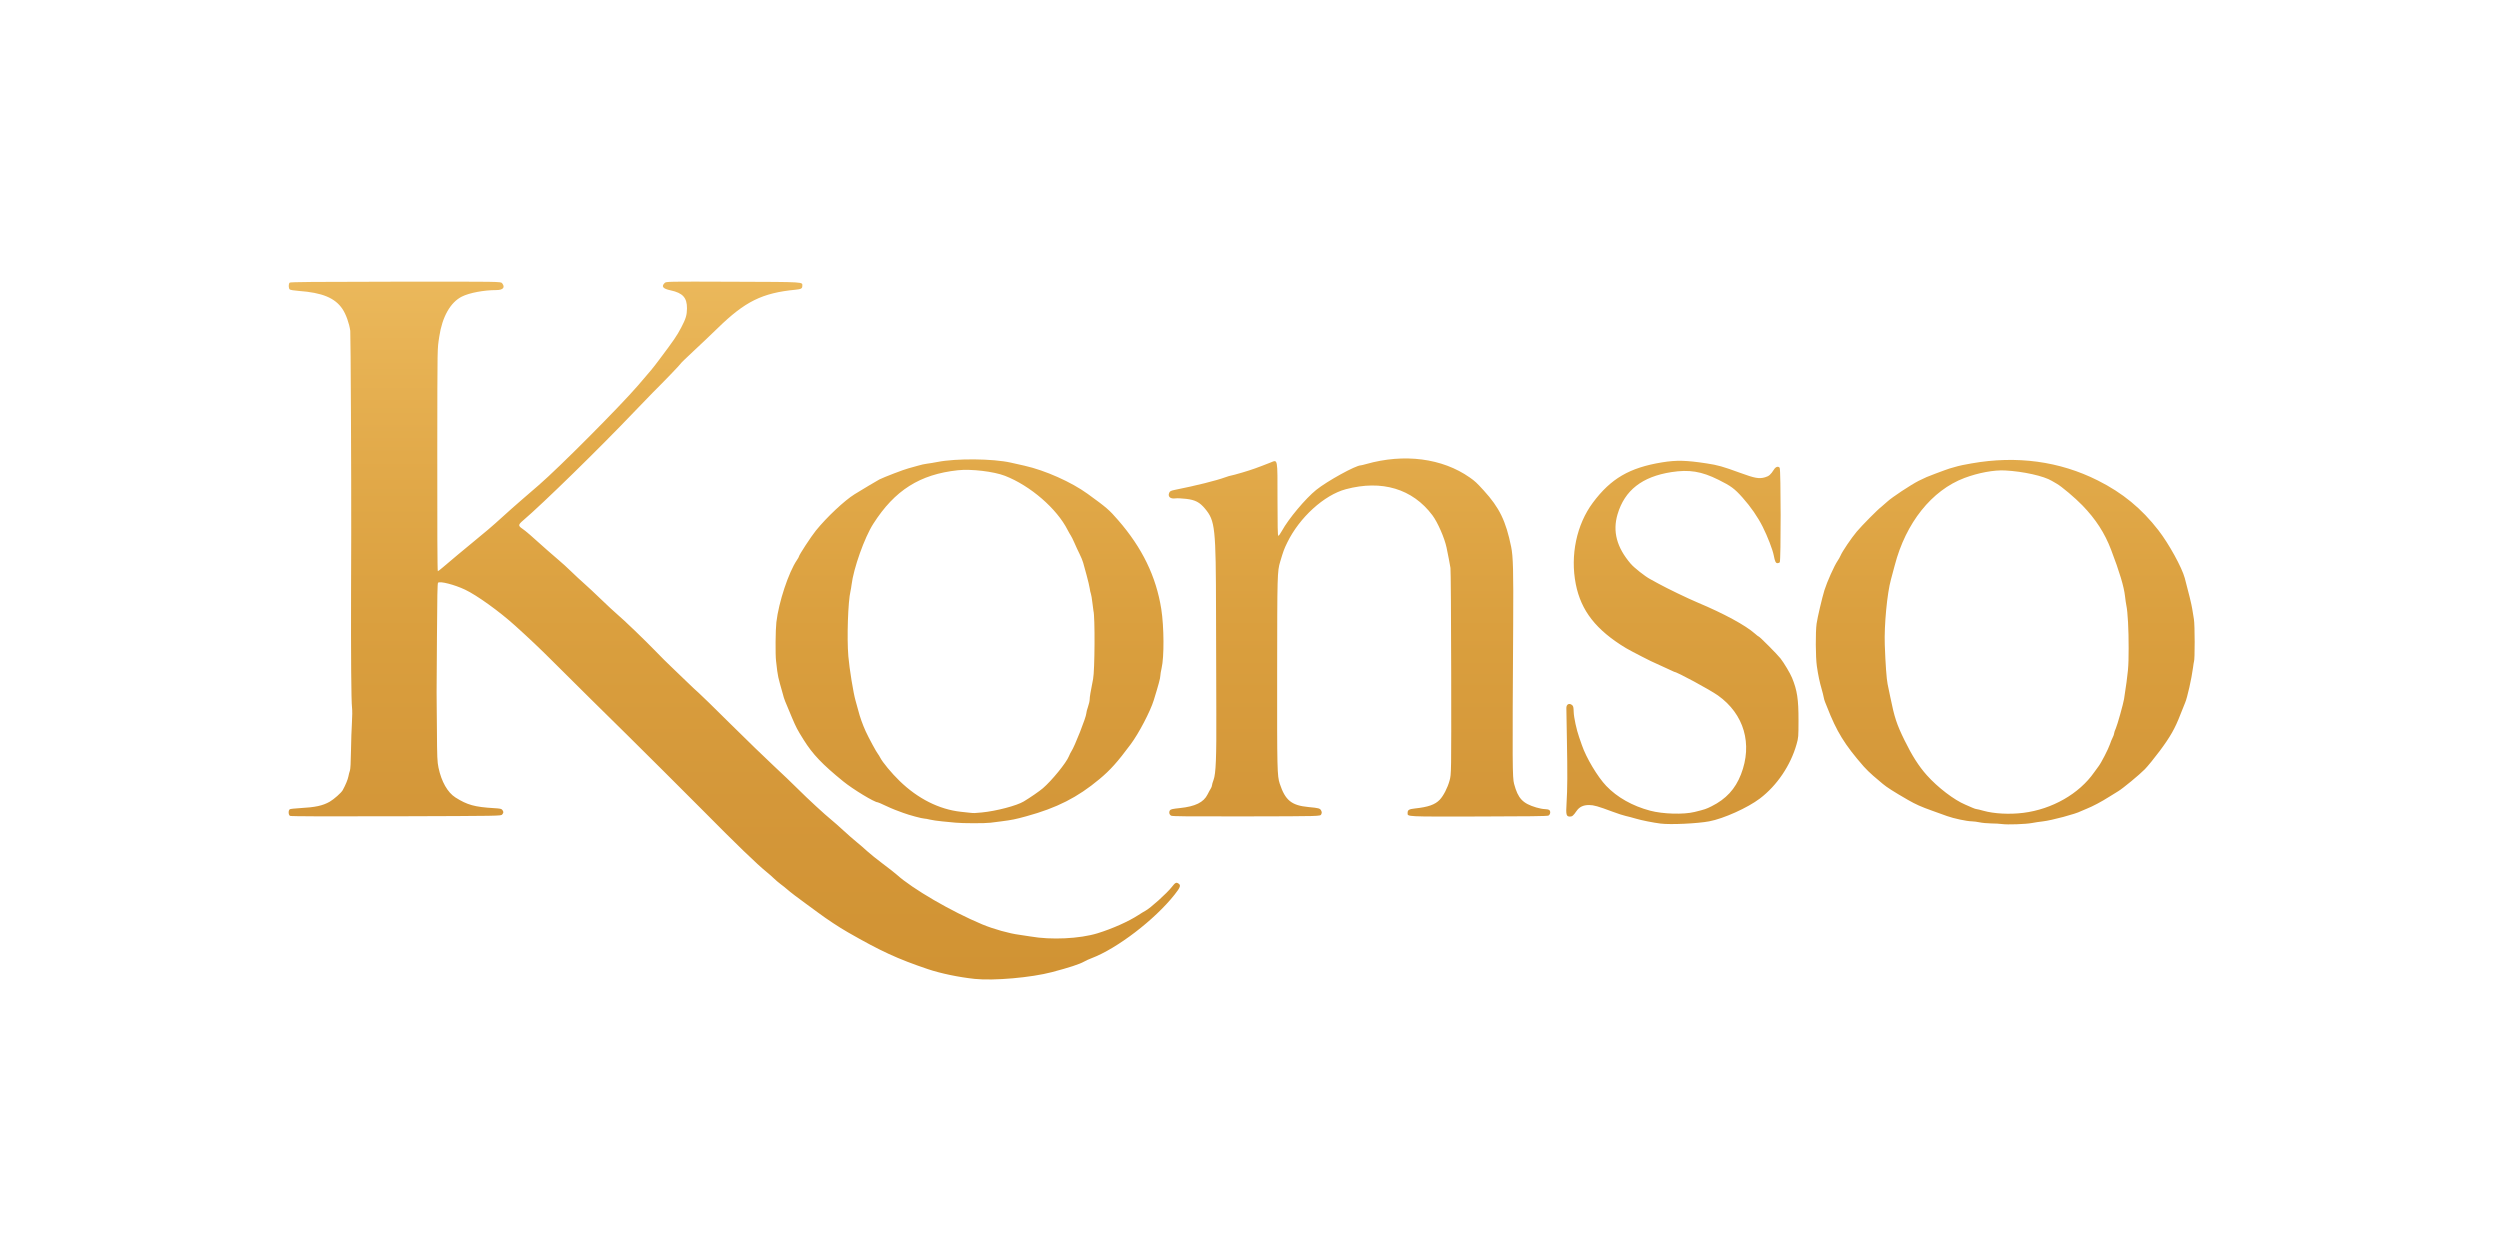
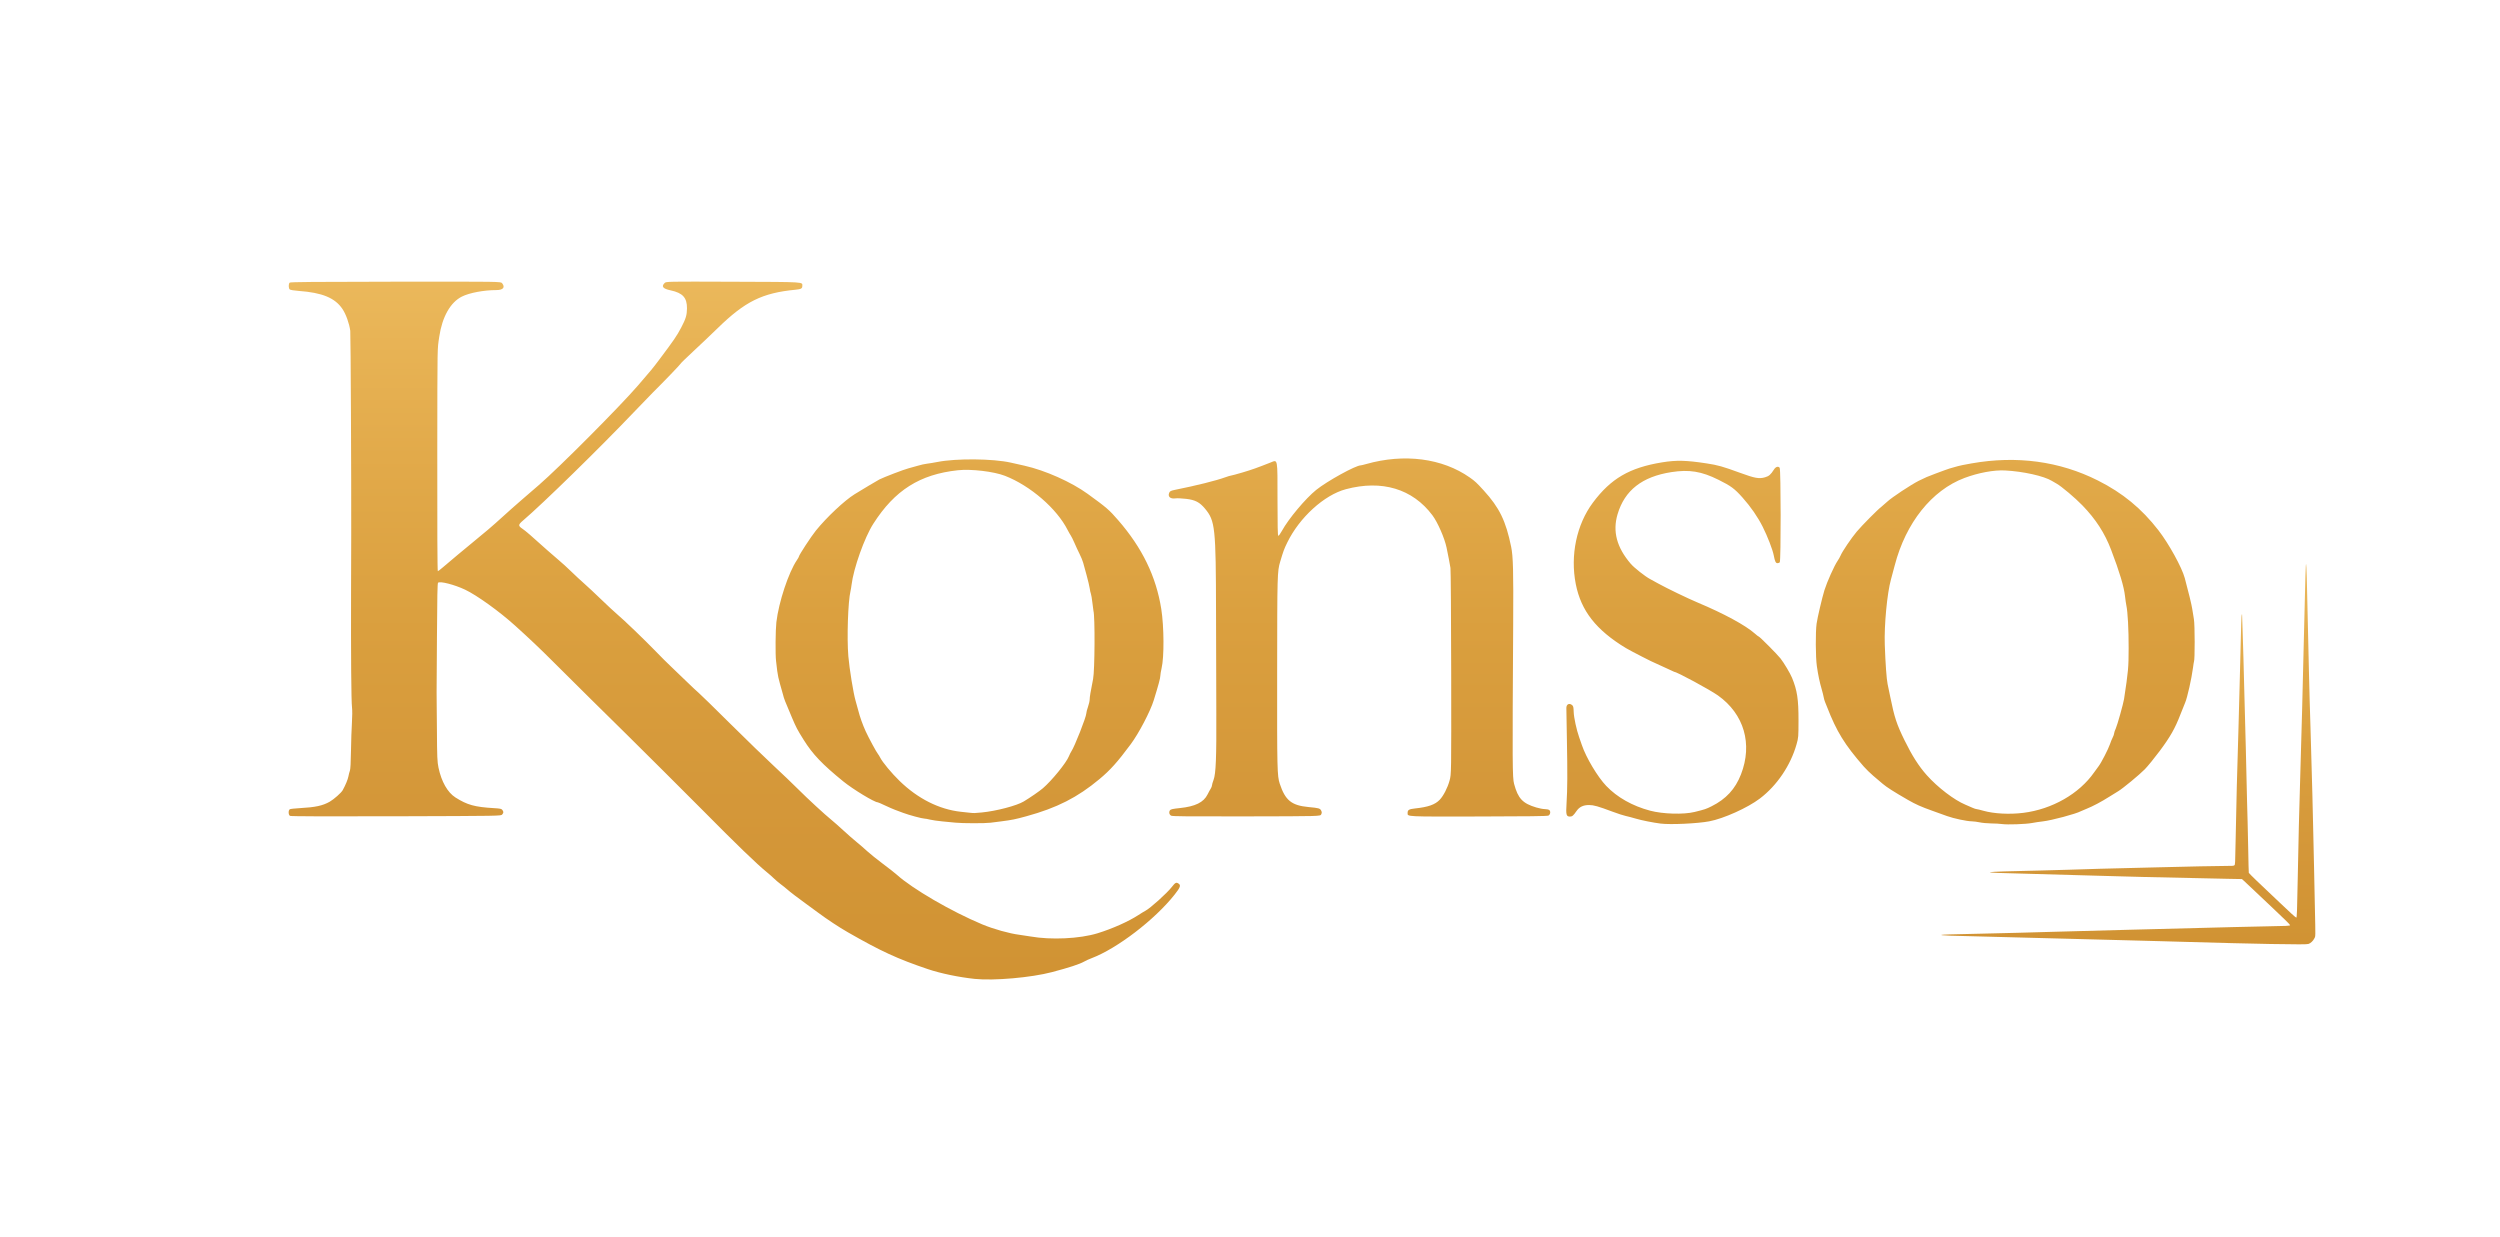
<svg xmlns="http://www.w3.org/2000/svg" viewBox="170 350 920 455" width="920" height="455">
  <defs>
    <linearGradient id="konsoFoil" x1="0" y1="0" x2="0" y2="1">
      <stop offset="0" stop-color="#EBB85B" />
      <stop offset=".25" stop-color="#E2AA4A" />
      <stop offset=".5" stop-color="#DA9F3E" />
      <stop offset=".75" stop-color="#D49739" />
      <stop offset="1" stop-color="#D19333" />
    </linearGradient>
  </defs>
  <path transform="translate(260 440)" fill="url(#konsoFoil)" fill-rule="evenodd" d="M268.75 270.24 C262.92 269.63 256.16 268.23 251.43 266.63 C240.30 262.87 234.21 260.07 222.00 253.07 C218.72 251.19 214.41 248.34 211.02 245.82 C209.59 244.75 207.55 243.26 206.49 242.50 C204.03 240.75 200.64 238.15 199.48 237.12 C198.99 236.69 197.98 235.88 197.23 235.33 C196.49 234.77 195.37 233.83 194.76 233.22 C194.14 232.62 193.01 231.62 192.24 231.00 C188.63 228.09 180.80 220.53 168.58 208.16 C164.50 204.03 143.81 183.41 140.75 180.42 C135.58 175.37 119.15 159.11 113.14 153.10 C108.88 148.83 104.75 144.92 99.62 140.29 C93.80 135.02 85.47 129.03 81.12 126.98 C77.21 125.14 71.88 123.77 71.20 124.45 C70.98 124.67 70.88 129.57 70.80 144.19 C70.75 154.88 70.69 164.07 70.67 164.62 C70.66 165.18 70.67 167.65 70.71 170.12 C70.74 172.60 70.78 176.59 70.79 179.00 C70.84 188.48 70.92 190.38 71.36 192.47 C72.44 197.65 74.72 201.64 77.62 203.48 C81.96 206.22 84.67 206.97 91.69 207.39 C94.17 207.54 94.55 207.62 94.88 208.08 C95.36 208.77 95.35 209.08 94.81 209.73 C94.38 210.27 94.38 210.27 55.80 210.39 C29.46 210.46 17.06 210.42 16.73 210.24 C16.08 209.89 16.05 208.12 16.69 207.79 C16.93 207.67 18.59 207.49 20.38 207.39 C26.01 207.09 28.76 206.50 31.35 205.02 C32.88 204.14 35.59 201.74 36.11 200.80 C37.17 198.87 38.00 196.88 38.22 195.70 C38.35 194.97 38.60 194.04 38.76 193.62 C38.96 193.13 39.10 190.63 39.16 186.38 C39.21 182.80 39.37 178.12 39.51 175.97 C39.65 173.65 39.67 171.36 39.54 170.34 C39.26 168.08 39.12 151.52 39.19 127.25 C39.22 116.46 39.25 107.23 39.25 106.75 C39.30 85.97 39.05 32.92 38.90 31.75 C38.54 29.05 37.31 25.60 36.01 23.69 C33.28 19.63 28.58 17.69 19.96 17.06 C18.22 16.93 16.88 16.71 16.64 16.52 C16.14 16.10 16.12 14.42 16.62 14.00 C16.91 13.77 25.52 13.69 55.64 13.66 C94.29 13.62 94.29 13.62 94.77 14.22 C96.00 15.73 95.16 16.75 92.67 16.75 C88.03 16.76 82.76 17.75 79.98 19.14 C75.75 21.26 72.73 26.60 71.65 33.88 C70.92 38.81 70.97 35.84 70.92 75.75 C70.88 103.76 70.96 120.04 71.12 120.20 C71.17 120.25 72.05 119.58 73.06 118.71 C75.71 116.44 81.45 111.63 83.62 109.88 C88.21 106.16 91.39 103.44 94.75 100.37 C96.74 98.55 100.18 95.49 102.40 93.59 C104.61 91.68 107.25 89.40 108.27 88.52 C115.77 82.04 137.95 59.76 144.78 51.86 C149.53 46.37 150.24 45.51 152.51 42.48 C158.08 35.07 159.03 33.67 160.70 30.51 C162.37 27.33 162.79 25.95 162.81 23.50 C162.84 19.56 161.27 17.81 156.78 16.85 C153.94 16.24 153.29 15.44 154.57 14.16 C155.14 13.59 155.14 13.59 179.75 13.68 C206.85 13.78 205.25 13.68 205.25 15.28 C205.25 16.17 204.78 16.42 202.74 16.62 C190.52 17.80 184.19 20.92 174.14 30.73 C171.65 33.15 167.57 37.03 165.06 39.35 C162.55 41.68 160.50 43.68 160.50 43.79 C160.50 43.99 154.31 50.43 150.22 54.48 C149.17 55.52 146.07 58.74 143.32 61.62 C130.79 74.79 109.59 95.51 102.43 101.59 C100.67 103.09 100.64 103.50 102.25 104.58 C103.40 105.35 105.48 107.14 111.46 112.53 C112.74 113.68 114.66 115.34 115.71 116.21 C116.76 117.08 118.81 118.94 120.25 120.35 C121.69 121.76 123.83 123.74 125.00 124.76 C126.17 125.78 128.98 128.41 131.25 130.60 C133.52 132.79 136.12 135.21 137.04 135.98 C139.51 138.05 147.39 145.63 151.25 149.63 C153.11 151.56 155.64 154.09 156.88 155.24 C158.11 156.40 160.70 158.88 162.62 160.76 C164.55 162.63 166.57 164.53 167.12 164.98 C167.68 165.43 172.91 170.54 178.75 176.34 C184.60 182.13 191.80 189.12 194.75 191.85 C197.71 194.59 201.71 198.42 203.64 200.35 C207.24 203.95 213.52 209.74 215.99 211.74 C216.75 212.35 218.67 214.04 220.25 215.50 C221.83 216.96 224.08 218.93 225.25 219.88 C226.42 220.83 228.19 222.36 229.19 223.29 C230.19 224.21 232.78 226.29 234.94 227.91 C237.11 229.53 239.38 231.31 240.00 231.87 C245.76 237.08 260.12 245.43 271.46 250.17 C275.61 251.90 281.47 253.54 285.12 254.00 C286.23 254.14 288.06 254.42 289.21 254.62 C296.83 255.96 307.33 255.46 313.88 253.45 C319.27 251.79 325.28 249.12 328.88 246.77 C329.84 246.14 330.99 245.44 331.44 245.21 C333.28 244.26 339.45 238.70 341.26 236.37 C342.46 234.81 342.86 234.60 343.66 235.13 C344.65 235.77 344.40 236.51 342.23 239.25 C334.96 248.44 321.11 259.05 311.74 262.60 C310.85 262.93 309.61 263.49 308.99 263.85 C307.22 264.84 303.52 266.05 297.12 267.74 C289.48 269.76 275.75 270.96 268.75 270.24 Z M646.75 213.25 C645.99 213.14 644.19 213.03 642.75 213.02 C641.31 213.00 639.39 212.82 638.50 212.62 C637.61 212.43 636.31 212.26 635.62 212.25 C633.80 212.23 628.94 211.20 626.50 210.31 C625.33 209.89 622.97 209.04 621.25 208.42 C616.87 206.86 615.01 206.02 612.08 204.34 C606.88 201.34 604.33 199.71 602.83 198.44 C601.98 197.72 600.41 196.38 599.33 195.47 C598.26 194.55 596.70 193.04 595.87 192.09 C588.84 184.05 585.88 179.25 582.34 170.12 C582.12 169.57 581.80 168.77 581.62 168.34 C581.43 167.90 581.21 167.12 581.12 166.59 C581.03 166.06 580.70 164.72 580.38 163.62 C579.62 161.01 579.09 158.51 578.60 155.12 C578.13 151.91 578.08 142.48 578.51 139.50 C578.85 137.15 580.54 129.96 581.39 127.20 C582.34 124.15 585.03 118.14 586.24 116.39 C586.63 115.82 587.12 114.95 587.33 114.45 C587.96 112.93 591.29 108.01 593.30 105.62 C595.27 103.29 601.06 97.44 602.38 96.47 C602.79 96.16 603.74 95.33 604.50 94.62 C606.23 93.01 613.15 88.43 616.12 86.92 C618.35 85.80 619.59 85.27 622.25 84.29 C623.01 84.02 624.54 83.45 625.65 83.03 C626.77 82.61 628.19 82.15 628.81 82.02 C629.43 81.88 630.21 81.66 630.55 81.53 C630.90 81.40 633.13 80.95 635.52 80.53 C652.16 77.60 667.89 79.72 682.00 86.81 C691.12 91.39 698.09 97.12 704.31 105.15 C708.13 110.08 712.94 118.81 714.00 122.75 C715.39 127.90 716.54 132.66 716.74 134.06 C716.86 134.92 717.14 136.64 717.36 137.88 C717.72 139.92 717.74 152.91 717.38 153.49 C717.33 153.57 717.17 154.59 717.02 155.76 C716.51 159.71 714.90 166.85 714.13 168.59 C713.81 169.30 713.03 171.26 712.38 172.95 C710.43 178.04 708.65 181.16 704.76 186.38 C702.81 188.99 700.35 192.01 699.29 193.09 C697.36 195.07 691.13 200.21 689.50 201.17 C689.02 201.45 687.56 202.36 686.25 203.18 C683.29 205.06 680.15 206.72 677.89 207.62 C676.94 207.99 675.98 208.40 675.77 208.52 C673.96 209.51 664.99 211.91 661.75 212.27 C660.58 212.40 658.78 212.67 657.75 212.87 C655.50 213.30 648.67 213.54 646.75 213.25 Z M521.12 213.08 C518.44 212.75 514.07 211.88 512.03 211.27 C510.71 210.88 509.01 210.43 508.25 210.27 C507.49 210.12 505.36 209.42 503.50 208.73 C498.04 206.69 496.52 206.26 494.77 206.25 C492.64 206.25 491.20 206.94 490.16 208.46 C488.99 210.15 488.58 210.50 487.76 210.50 C486.38 210.50 486.22 209.87 486.49 205.61 C486.82 200.27 486.85 194.64 486.62 182.25 C486.51 176.27 486.42 170.99 486.42 170.53 C486.42 169.16 487.47 168.62 488.50 169.45 C488.98 169.83 489.06 170.18 489.12 172.01 C489.18 174.04 490.16 178.57 491.11 181.25 C491.33 181.87 491.79 183.20 492.14 184.22 C493.72 188.86 497.92 195.89 501.09 199.21 C505.12 203.43 510.73 206.60 517.25 208.33 C521.93 209.58 529.58 209.80 533.62 208.80 C537.49 207.84 537.82 207.73 539.88 206.70 C545.18 204.05 548.57 200.38 550.67 195.00 C555.04 183.80 551.83 172.77 542.21 165.93 C539.24 163.82 527.09 157.25 526.15 157.25 C526.10 157.25 524.52 156.52 522.63 155.63 C520.75 154.73 519.15 154.00 519.07 154.00 C518.77 154.00 509.91 149.45 508.29 148.47 C497.35 141.83 491.83 134.77 489.89 124.96 C487.80 114.37 490.18 103.03 496.18 94.98 C502.79 86.11 509.65 82.11 521.62 80.15 C526.92 79.29 530.44 79.37 538.05 80.53 C542.21 81.17 543.95 81.66 550.24 83.96 C555.79 86.00 557.35 86.28 559.55 85.64 C561.01 85.21 561.62 84.67 562.84 82.75 C563.48 81.74 564.42 81.47 564.92 82.15 C565.38 82.77 565.41 116.49 564.95 116.95 C564.79 117.11 564.40 117.25 564.11 117.25 C563.47 117.25 563.17 116.61 562.74 114.38 C562.32 112.22 560.48 107.46 558.69 103.89 C556.86 100.24 554.31 96.54 551.26 93.12 C548.31 89.81 547.00 88.84 542.38 86.55 C536.12 83.44 531.64 82.72 525.05 83.74 C514.28 85.42 507.88 90.43 505.26 99.25 C503.39 105.56 504.95 111.45 510.12 117.48 C511.35 118.92 515.45 122.16 517.21 123.08 C517.57 123.28 518.94 124.03 520.25 124.75 C523.44 126.51 531.20 130.26 534.76 131.75 C544.33 135.76 552.37 140.12 555.78 143.15 C556.46 143.76 557.10 144.25 557.21 144.25 C557.53 144.25 564.06 150.81 565.22 152.30 C566.53 153.98 568.79 157.78 569.47 159.44 C571.37 164.06 571.86 167.30 571.85 175.12 C571.84 181.18 571.82 181.45 571.15 183.84 C568.96 191.64 563.93 199.09 557.62 203.87 C553.16 207.26 544.30 211.25 539.00 212.25 C534.65 213.07 524.76 213.53 521.12 213.08 Z M261.62 212.74 C260.66 212.64 258.47 212.43 256.75 212.27 C255.03 212.11 252.99 211.81 252.21 211.61 C251.44 211.41 250.54 211.25 250.21 211.25 C249.37 211.25 244.43 209.92 242.38 209.14 C241.41 208.77 240.06 208.27 239.38 208.02 C238.69 207.77 237.03 207.04 235.69 206.41 C234.36 205.77 233.15 205.25 233.00 205.25 C231.79 205.25 223.91 200.47 220.34 197.57 C212.57 191.25 209.08 187.59 205.74 182.25 C203.39 178.49 203.02 177.77 201.48 174.17 C198.80 167.86 198.52 167.15 198.15 165.62 C197.95 164.80 197.44 163.01 197.03 161.65 C196.61 160.28 196.16 158.15 196.02 156.90 C195.88 155.65 195.69 154.01 195.59 153.25 C195.30 150.98 195.38 141.81 195.70 139.00 C196.57 131.57 200.20 120.61 203.29 116.08 C203.68 115.51 204.00 114.94 204.00 114.81 C204.00 114.29 208.49 107.43 210.25 105.25 C214.25 100.31 220.79 94.17 224.49 91.88 C226.91 90.37 232.89 86.81 233.63 86.43 C235.22 85.62 242.73 82.74 244.27 82.36 C245.15 82.14 246.72 81.70 247.75 81.39 C248.78 81.07 250.30 80.73 251.12 80.64 C251.95 80.54 253.69 80.26 255.00 80.00 C261.90 78.64 275.38 78.76 282.00 80.25 C283.31 80.54 285.58 81.05 287.06 81.39 C294.67 83.11 304.26 87.39 310.25 91.73 C317.28 96.83 318.13 97.56 321.47 101.41 C330.35 111.62 335.45 122.13 337.35 134.12 C338.37 140.62 338.44 151.80 337.47 155.88 C337.22 156.97 337.00 158.25 337.00 158.72 C337.00 159.55 336.32 162.08 334.59 167.66 C333.32 171.79 329.08 179.89 326.08 183.91 C321.24 190.43 318.57 193.41 314.59 196.72 C306.51 203.46 298.96 207.30 287.72 210.38 C283.53 211.53 282.47 211.74 278.38 212.27 C277.14 212.42 275.39 212.65 274.50 212.76 C272.55 213.02 264.08 213.00 261.62 212.74 Z M341.00 210.18 C340.28 209.82 340.07 208.85 340.56 208.17 C340.82 207.81 341.56 207.65 344.20 207.37 C349.86 206.78 352.94 205.26 354.38 202.36 C354.80 201.52 355.33 200.54 355.57 200.18 C355.81 199.81 356.00 199.30 356.00 199.04 C356.00 198.78 356.27 197.84 356.60 196.97 C357.44 194.73 357.68 188.80 357.60 172.00 C357.57 164.64 357.53 148.16 357.50 135.38 C357.44 104.02 357.19 101.68 353.43 97.17 C351.47 94.82 349.83 93.97 346.52 93.58 C344.93 93.40 343.16 93.31 342.59 93.40 C340.72 93.67 339.70 92.81 340.24 91.41 C340.49 90.76 340.84 90.57 342.50 90.24 C350.11 88.72 357.61 86.85 360.88 85.65 C361.84 85.30 362.80 85.01 363.02 85.01 C363.24 85.00 365.15 84.49 367.27 83.86 C370.65 82.86 372.65 82.15 377.55 80.21 C380.28 79.13 380.12 78.33 380.12 93.83 C380.12 103.61 380.20 107.11 380.41 107.18 C380.57 107.23 381.18 106.40 381.76 105.33 C384.17 100.93 390.42 93.46 394.37 90.28 C398.42 87.03 408.90 81.25 410.76 81.25 C410.93 81.25 411.81 81.04 412.72 80.78 C426.74 76.80 440.76 78.62 450.88 85.72 C452.79 87.06 453.45 87.68 456.03 90.51 C461.79 96.83 464.17 101.71 466.11 111.25 C466.83 114.78 466.97 120.01 466.85 139.75 C466.54 191.52 466.56 196.15 467.19 198.48 C468.63 203.85 470.32 205.65 475.34 207.15 C476.44 207.48 477.86 207.75 478.50 207.75 C479.13 207.75 479.85 207.90 480.10 208.07 C480.72 208.53 480.55 209.78 479.81 210.14 C479.40 210.35 472.17 210.44 454.22 210.47 C426.96 210.52 428.00 210.58 428.00 209.17 C428.00 208.05 428.50 207.75 430.75 207.51 C435.56 207.00 438.09 206.11 439.80 204.33 C441.18 202.90 442.71 199.92 443.44 197.25 C444.09 194.88 444.09 194.88 444.04 157.62 C444.01 137.14 443.89 119.76 443.77 119.00 C443.53 117.47 442.93 114.36 442.33 111.50 C441.59 107.96 439.06 102.21 437.13 99.62 C429.83 89.89 418.54 86.49 405.27 90.03 C397.30 92.16 388.23 100.41 383.73 109.62 C382.52 112.11 382.31 112.67 381.10 116.73 C380.05 120.28 380.02 121.30 379.99 157.41 C379.95 193.33 380.01 195.54 380.95 198.40 C382.97 204.52 385.27 206.40 391.50 206.99 C395.38 207.35 395.79 207.47 396.20 208.32 C396.47 208.88 396.47 209.12 396.20 209.69 C395.87 210.38 395.87 210.38 368.75 210.43 C347.43 210.48 341.49 210.42 341.00 210.18 Z M654.58 209.13 C665.19 207.80 675.15 202.11 680.65 194.22 C681.19 193.45 681.93 192.44 682.29 191.97 C683.22 190.79 685.85 185.68 686.46 183.88 C686.73 183.05 687.19 181.93 687.48 181.38 C687.77 180.84 688.00 180.16 688.00 179.88 C688.00 179.60 688.28 178.78 688.62 178.05 C689.17 176.88 691.39 168.93 691.65 167.25 C693.22 156.88 693.32 155.76 693.34 148.50 C693.36 141.68 693.01 135.15 692.49 132.75 C692.36 132.13 692.14 130.64 692.01 129.43 C691.62 125.88 690.01 120.50 686.87 112.28 C684.53 106.15 681.26 101.09 676.32 95.98 C673.63 93.20 668.64 88.99 666.85 87.99 C666.32 87.70 665.52 87.23 665.08 86.96 C662.14 85.17 654.57 83.48 647.88 83.13 C643.76 82.91 638.01 83.98 632.90 85.90 C620.88 90.44 611.35 102.38 607.27 118.02 C606.82 119.73 606.19 122.08 605.87 123.25 C604.46 128.34 603.35 140.06 603.60 147.25 C603.84 154.25 604.26 160.00 604.64 161.75 C604.84 162.64 605.27 164.73 605.60 166.38 C607.15 174.03 607.96 176.49 610.87 182.43 C613.63 188.07 616.10 191.95 619.06 195.27 C623.06 199.76 629.13 204.40 633.28 206.13 C634.16 206.50 635.35 207.02 635.92 207.28 C636.50 207.54 637.14 207.75 637.35 207.75 C637.56 207.75 638.72 208.03 639.93 208.37 C643.80 209.46 649.52 209.76 654.58 209.13 Z M271.29 208.99 C276.63 208.47 284.17 206.49 286.75 204.93 C289.08 203.53 292.52 201.16 293.78 200.08 C297.05 197.28 302.40 190.72 303.35 188.32 C303.62 187.66 304.02 186.84 304.26 186.50 C305.44 184.79 309.74 173.85 309.76 172.54 C309.76 172.17 310.04 171.09 310.38 170.12 C310.72 169.16 311.00 167.93 311.00 167.38 C311.00 166.50 311.31 164.66 312.26 159.86 C312.89 156.72 312.99 136.80 312.39 134.79 C312.33 134.56 312.15 133.21 312.00 131.79 C311.84 130.37 311.60 128.90 311.46 128.54 C311.31 128.17 311.11 127.26 311.01 126.50 C310.90 125.74 310.40 123.61 309.89 121.75 C309.38 119.89 308.80 117.80 308.61 117.09 C308.42 116.38 307.82 114.90 307.26 113.81 C306.71 112.71 305.86 110.88 305.38 109.75 C304.89 108.62 304.29 107.40 304.03 107.04 C303.77 106.67 303.27 105.78 302.90 105.06 C298.93 97.18 289.18 88.74 279.83 85.10 C275.72 83.51 267.39 82.52 262.50 83.05 C248.49 84.56 239.28 90.39 231.38 102.74 C228.13 107.81 224.10 119.14 223.36 125.28 C223.27 126.02 223.11 127.02 222.99 127.50 C222.07 131.29 221.62 144.77 222.19 151.50 C222.58 156.11 224.04 165.08 224.83 167.79 C225.17 168.94 225.61 170.55 225.82 171.38 C226.42 173.76 227.46 176.70 228.57 179.12 C229.66 181.51 232.56 186.87 233.11 187.50 C233.29 187.71 233.64 188.27 233.88 188.75 C234.78 190.53 238.08 194.51 241.06 197.40 C247.79 203.93 255.63 207.87 263.62 208.74 C265.00 208.89 266.46 209.05 266.88 209.09 C268.35 209.26 268.73 209.25 271.29 208.99 Z" />
+   <path transform="translate(260 440)" fill="url(#konsoFoil)" fill-rule="evenodd" d="M745.54 257.39 C738.38 257.26 724.76 256.93 714.92 256.63 C711.26 256.52 706.75 256.39 704.90 256.35 C703.05 256.31 698.29 256.18 694.32 256.07 C690.35 255.96 684.32 255.80 680.93 255.72 C669.38 255.45 657.96 255.15 653.75 255.01 C651.43 254.93 646.77 254.81 643.38 254.74 C627.91 254.40 623.56 254.23 624.52 254.03 C625.03 253.91 627.56 253.84 638.26 253.61 C646.07 253.45 658.82 253.11 665.38 252.91 C671.47 252.71 676.68 252.57 693.62 252.15 C716.29 251.59 724.48 251.38 732.22 251.16 C736.23 251.05 741.88 250.93 744.77 250.88 C751.22 250.79 752.75 250.71 752.75 250.46 C752.75 250.26 750.73 248.26 746.70 244.47 C745.25 243.12 742.39 240.41 740.34 238.46 C738.29 236.50 736.26 234.59 735.83 234.21 L735.04 233.50 L729.71 233.40 C719.44 233.20 703.87 232.86 699.01 232.73 C696.31 232.66 691.77 232.53 688.92 232.46 C686.07 232.38 681.53 232.26 678.83 232.18 C669.33 231.89 659.45 231.62 655.99 231.54 C636.48 231.10 637.55 230.84 660.82 230.35 C664.48 230.28 669.09 230.15 671.05 230.07 C675.97 229.88 687.64 229.56 701.88 229.23 C708.47 229.07 716.49 228.88 719.70 228.81 C722.91 228.73 726.99 228.67 728.76 228.67 C731.63 228.67 732.01 228.64 732.26 228.42 C732.54 228.19 732.55 227.91 732.70 219.70 C732.97 205.43 733.25 194.33 733.77 177.66 C733.99 170.59 734.17 163.76 734.40 153.83 C734.74 139.28 734.83 136.41 734.96 136.20 C735.07 136.00 735.09 136.00 735.09 136.25 C735.10 136.40 735.19 139.30 735.30 142.69 C735.41 146.09 735.54 150.40 735.59 152.29 C735.63 154.18 735.76 159.04 735.87 163.08 C736.36 180.96 736.60 190.39 736.91 204.64 C736.99 208.03 737.08 211.68 737.13 212.76 C737.17 213.84 737.27 218.38 737.35 222.85 C737.42 227.32 737.52 231.09 737.56 231.21 C737.62 231.41 742.58 236.21 746.31 239.67 C746.96 240.28 748.16 241.41 748.97 242.19 C752.65 245.72 754.88 247.74 755.04 247.69 C755.26 247.62 755.35 245.10 755.55 233.99 C755.80 220.53 756.14 206.50 756.47 196.30 C756.66 190.54 756.97 179.63 757.17 171.63 C757.48 159.23 757.67 151.36 757.80 146.06 C758.40 120.17 758.49 117.20 758.66 117.66 C758.80 118.03 758.96 123.64 759.28 139.19 C759.39 144.89 759.58 153.03 759.69 157.27 C759.80 161.51 759.93 166.43 759.97 168.20 C760.02 169.97 760.14 174.20 760.26 177.59 C760.46 183.72 760.80 195.90 760.95 202.18 C760.99 203.99 761.12 209.35 761.23 214.10 C761.34 218.84 761.50 225.80 761.58 229.58 C761.66 233.36 761.79 239.70 761.87 243.66 C762.12 255.35 762.14 254.40 761.68 255.33 C761.22 256.26 760.29 257.14 759.51 257.37 C758.89 257.56 755.73 257.56 745.54 257.39 Z" />
</svg>
